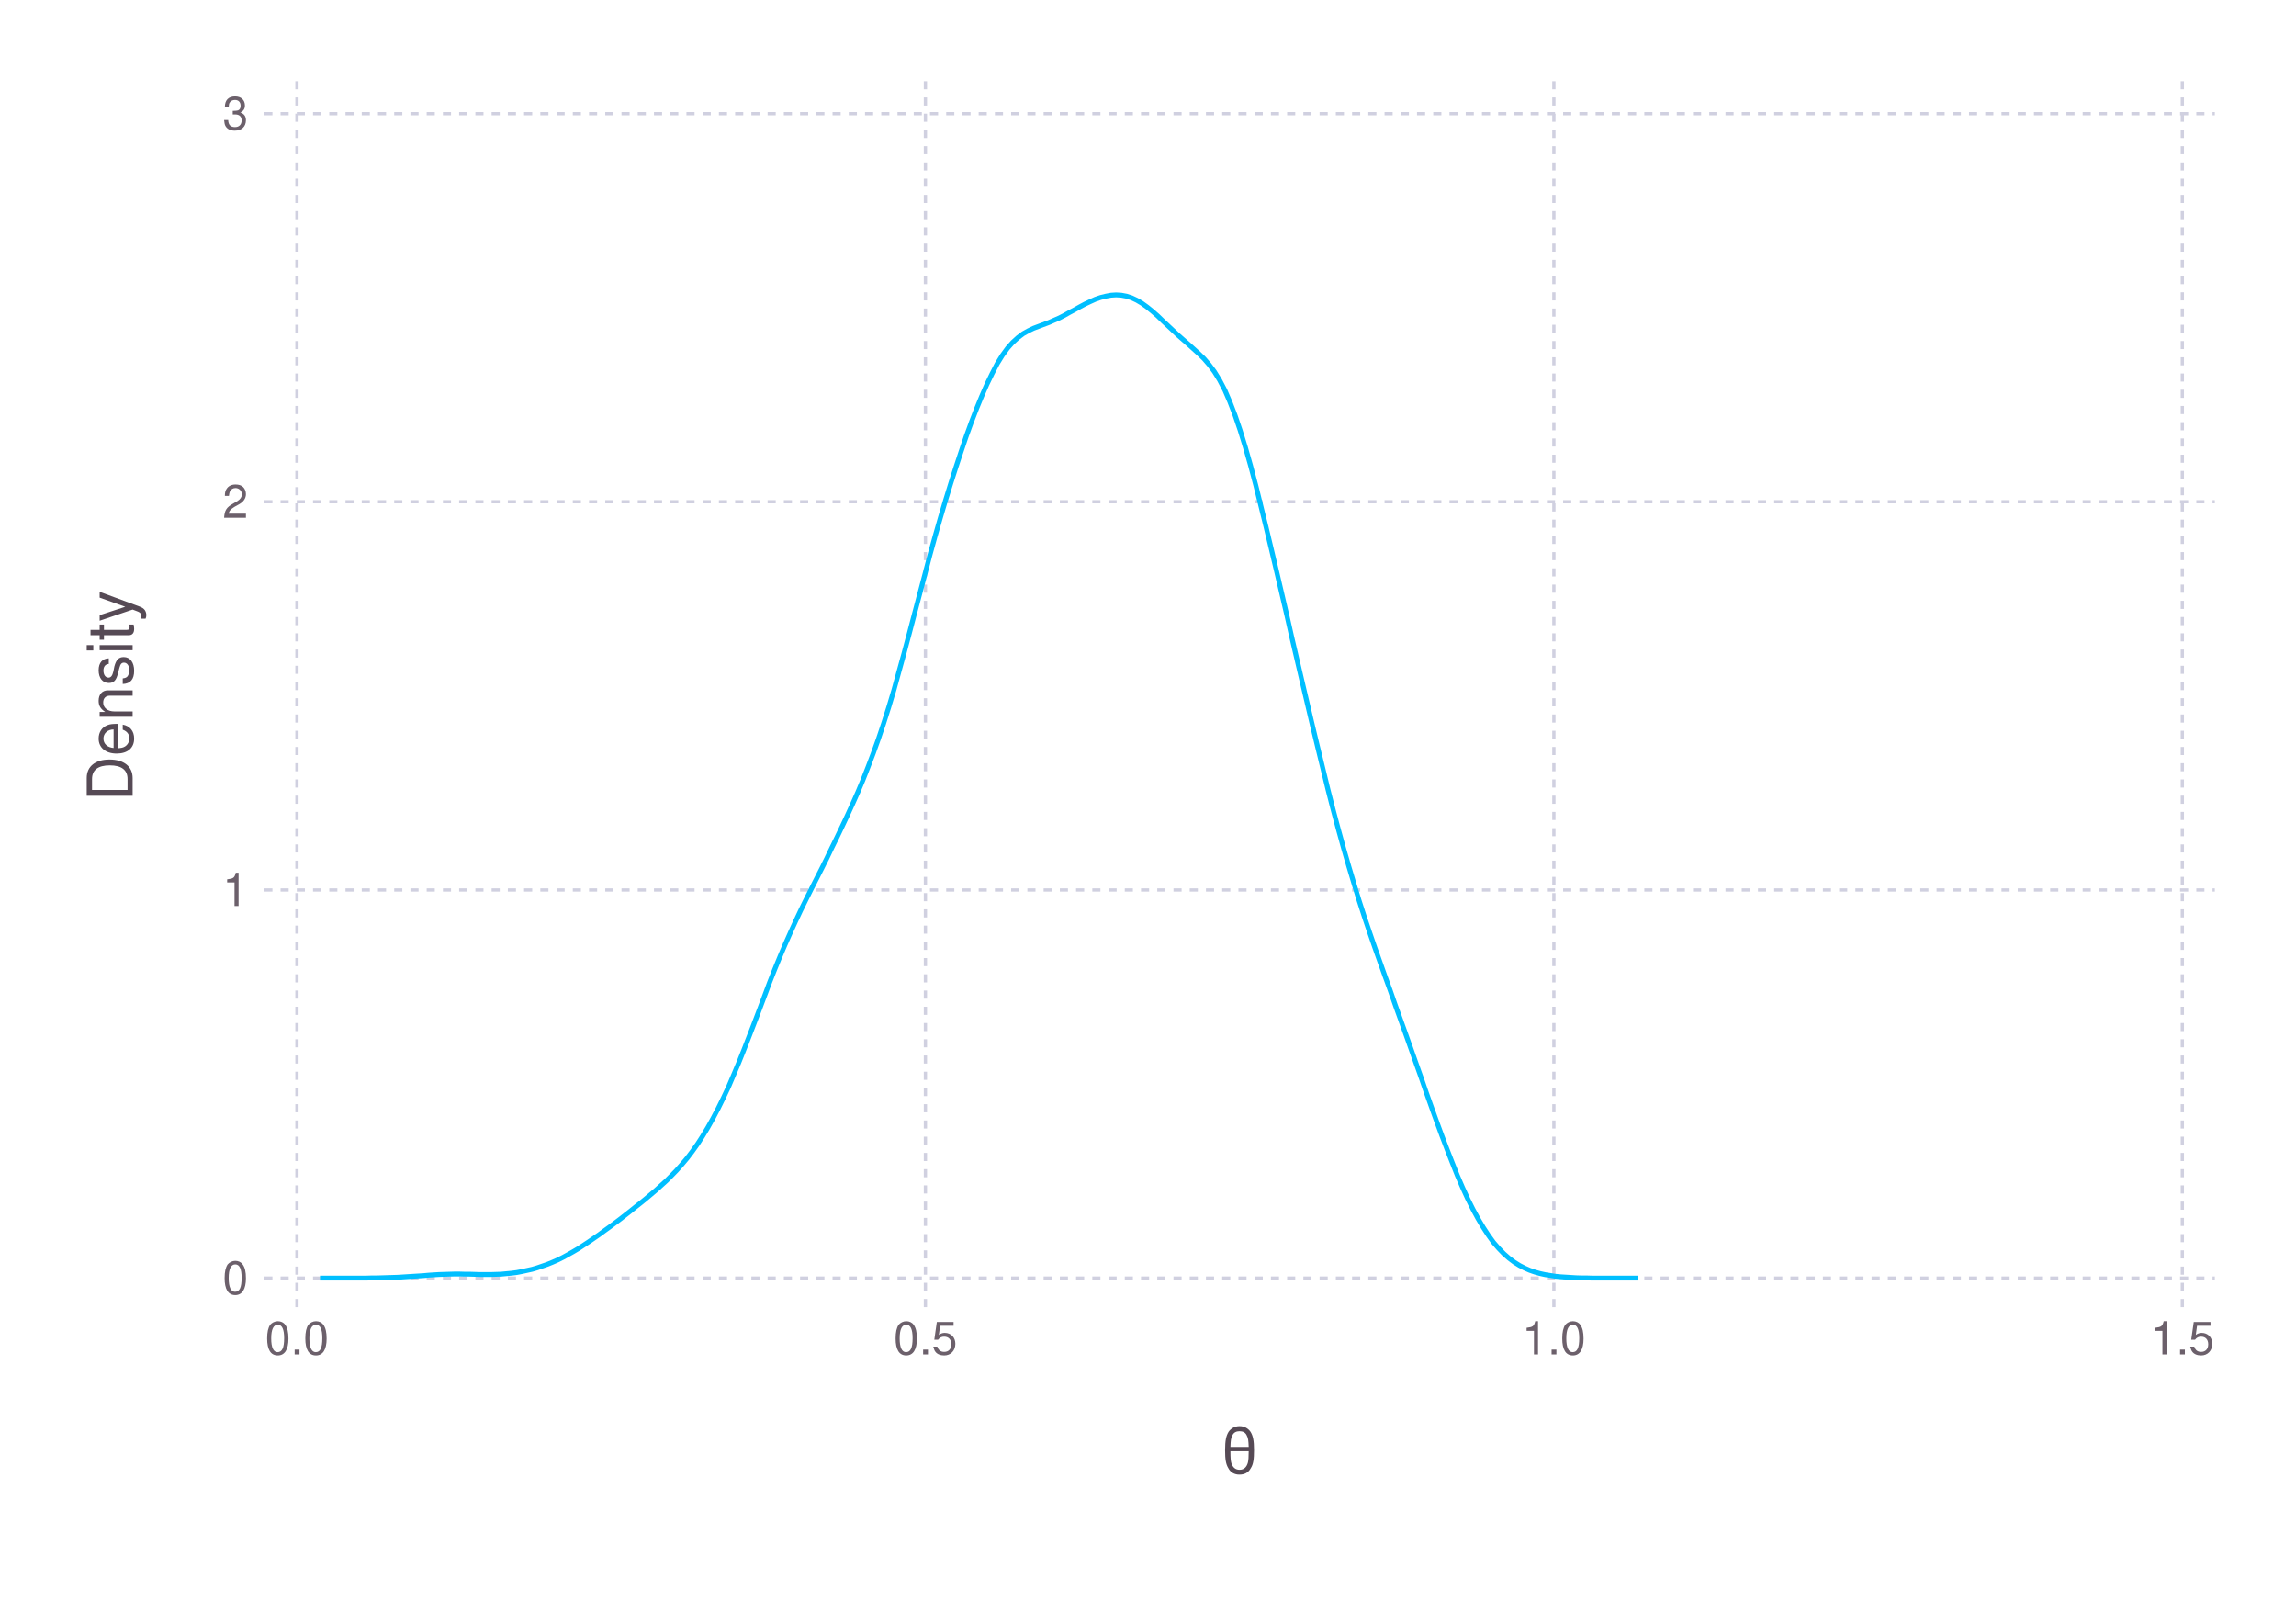
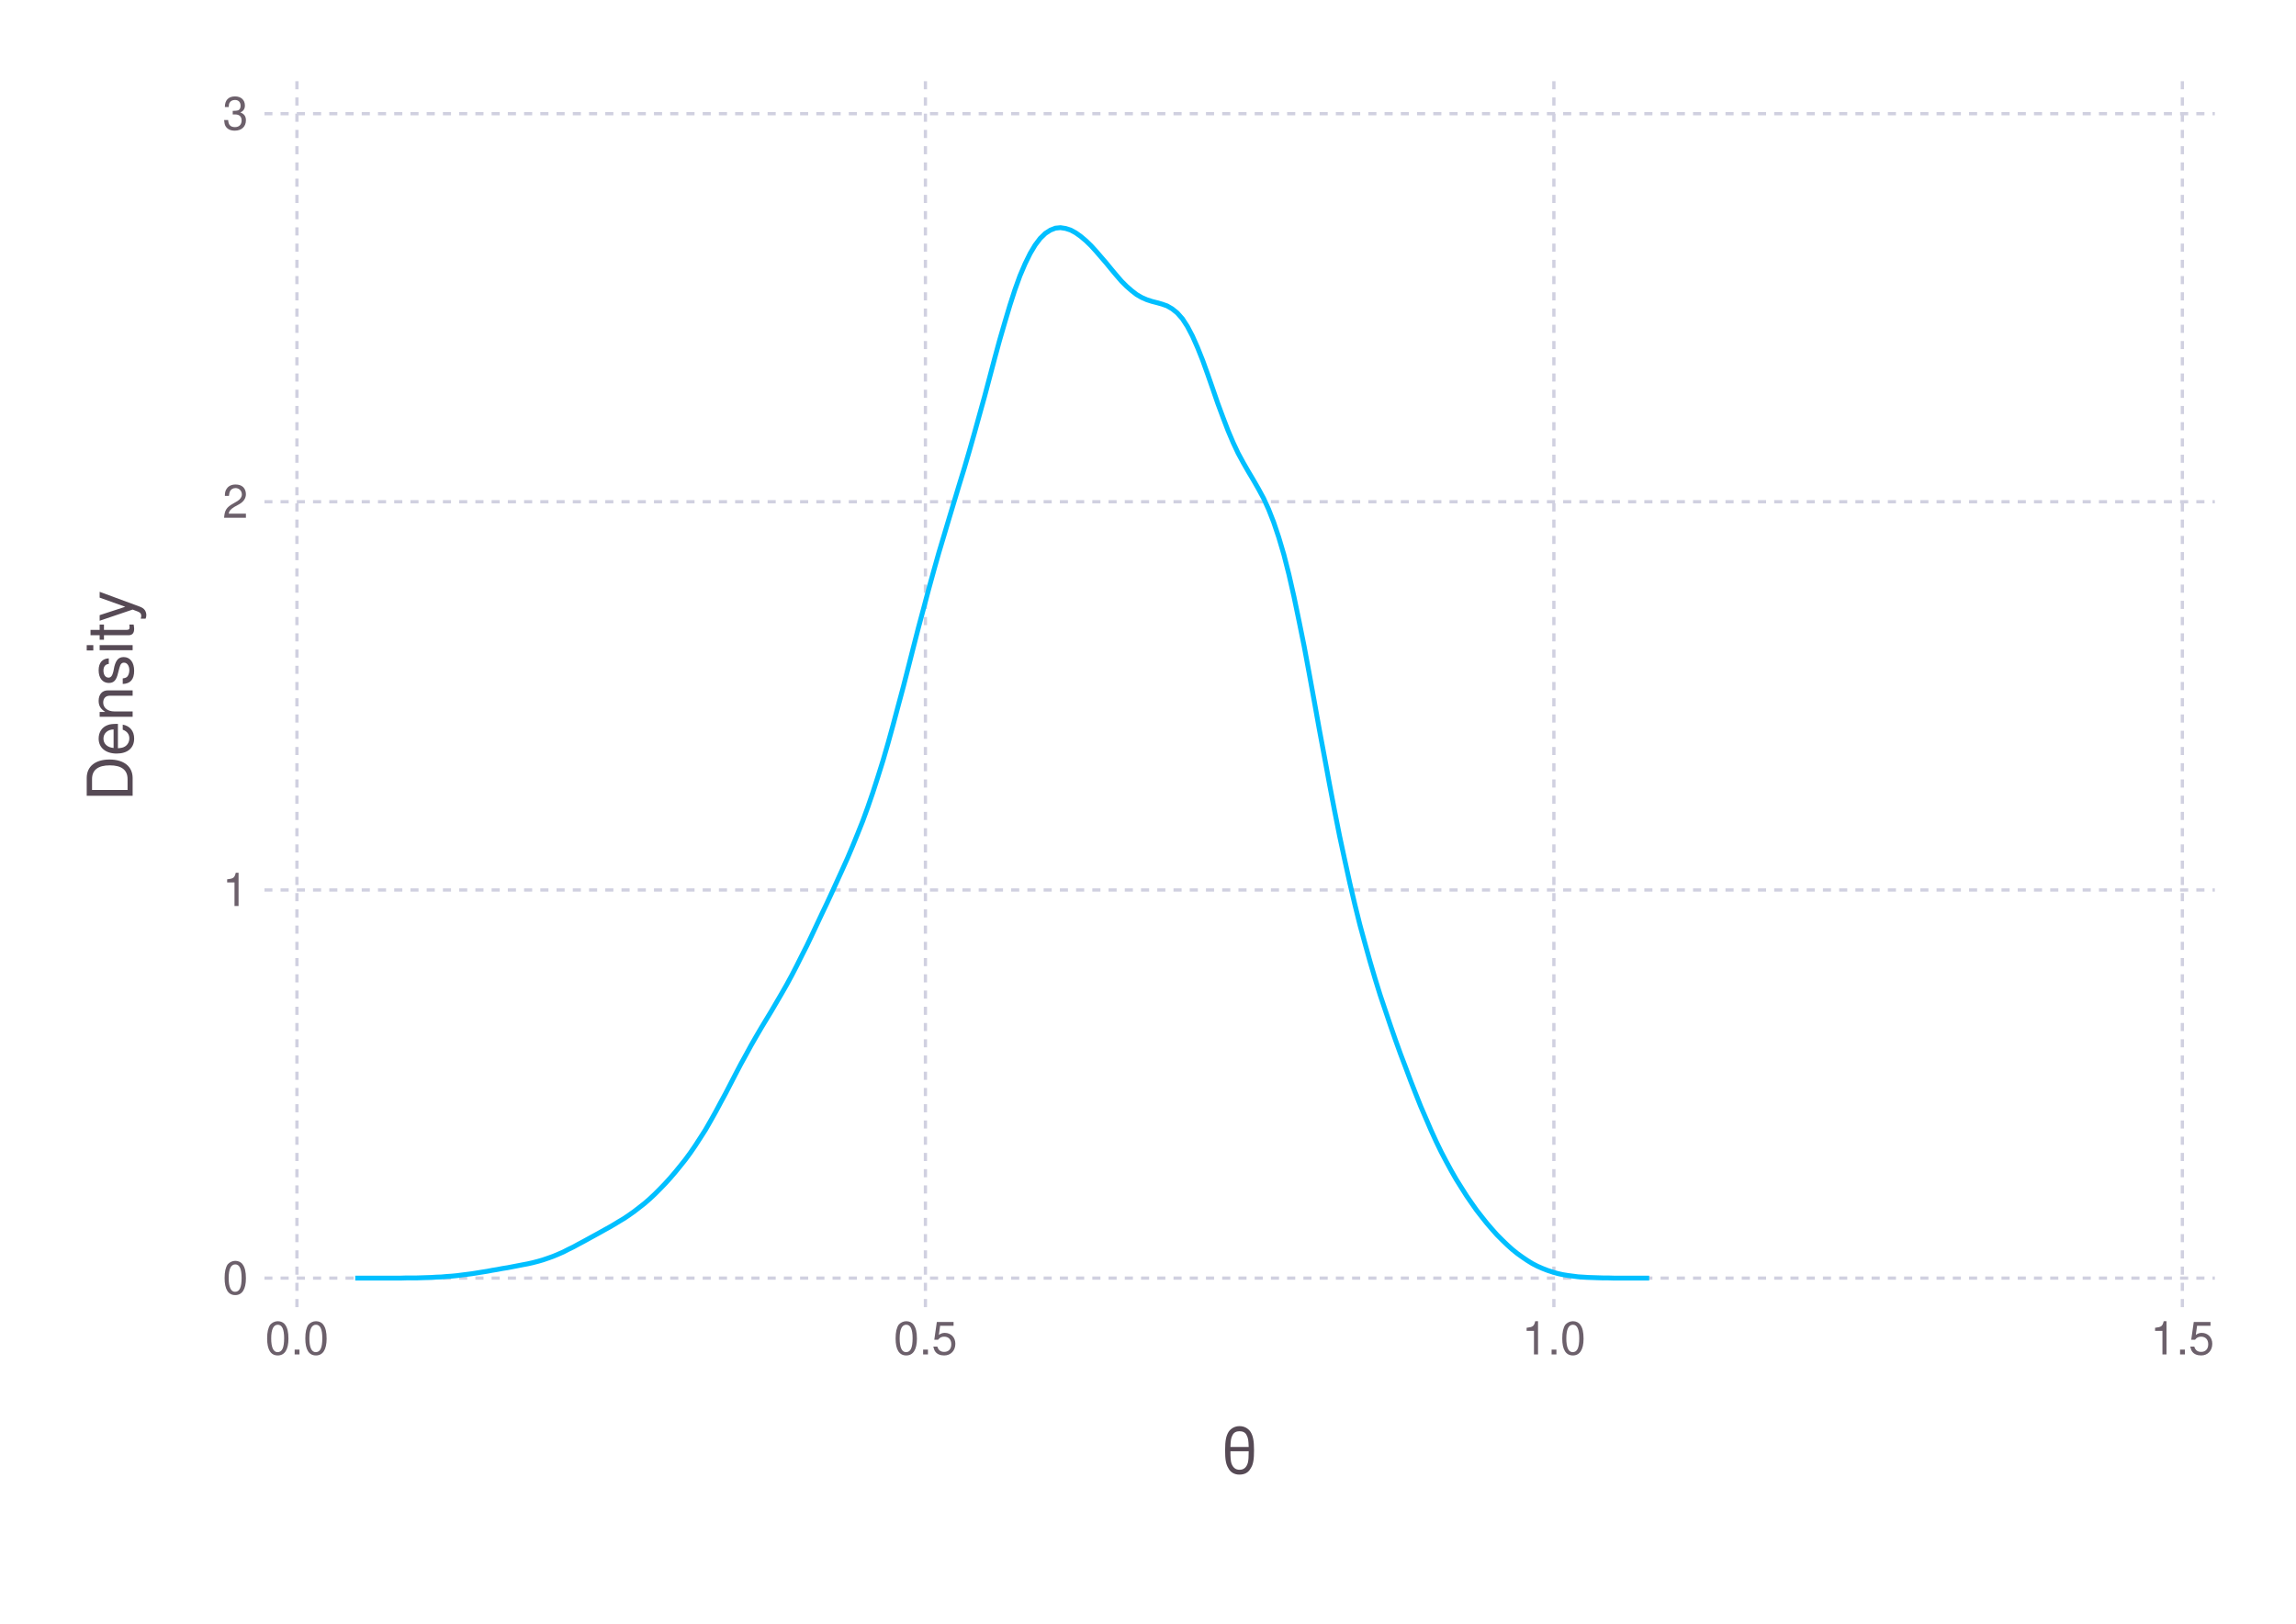
<svg xmlns="http://www.w3.org/2000/svg" version="1.2" width="141.42mm" height="100mm" viewBox="0 0 141.42 100" stroke="none" fill="#000000" stroke-width="0.3" font-size="3.88">
  <defs>
    <marker id="arrow" markerWidth="15" markerHeight="7" refX="5" refY="3.5" orient="auto" markerUnits="strokeWidth">
      <path d="M0,0 L15,3.5 L0,7 z" stroke="context-stroke" fill="context-stroke" />
    </marker>
  </defs>
-   <g class="plotroot xscalable yscalable" id="img-02688b54-1">
-     <g font-size="3.88" font-family="'PT Sans','Helvetica Neue','Helvetica',sans-serif" fill="#564A55" stroke="#000000" stroke-opacity="0.000" id="img-02688b54-2">
+   <g class="plotroot xscalable yscalable" id="img-bccd026b-1">
+     <g font-size="3.88" font-family="'PT Sans','Helvetica Neue','Helvetica',sans-serif" fill="#564A55" stroke="#000000" stroke-opacity="0.000" id="img-bccd026b-2">
      <g transform="translate(76.35,88.39)">
        <g class="primitive">
          <text text-anchor="middle" dy="0.6em">θ</text>
        </g>
      </g>
    </g>
-     <g class="guide xlabels" font-size="2.82" font-family="'PT Sans Caption','Helvetica Neue','Helvetica',sans-serif" fill="#6C606B" id="img-02688b54-3">
+     <g class="guide xlabels" font-size="2.82" font-family="'PT Sans Caption','Helvetica Neue','Helvetica',sans-serif" fill="#6C606B" id="img-bccd026b-3">
      <g transform="translate(18.29,81.72)">
        <g class="primitive">
          <text text-anchor="middle" dy="0.6em">0.0</text>
        </g>
      </g>
      <g transform="translate(57,81.72)">
        <g class="primitive">
          <text text-anchor="middle" dy="0.6em">0.5</text>
        </g>
      </g>
      <g transform="translate(95.71,81.72)">
        <g class="primitive">
          <text text-anchor="middle" dy="0.6em">1.0</text>
        </g>
      </g>
      <g transform="translate(134.42,81.72)">
        <g class="primitive">
          <text text-anchor="middle" dy="0.6em">1.5</text>
        </g>
      </g>
    </g>
-     <g clip-path="url(#img-02688b54-4)">
-       <g id="img-02688b54-5">
-         <g pointer-events="visible" stroke-width="0.3" fill="#000000" fill-opacity="0.000" stroke="#000000" stroke-opacity="0.000" class="guide background" id="img-02688b54-6">
-           <g transform="translate(76.35,42.86)" id="img-02688b54-7">
+     <g clip-path="url(#img-bccd026b-4)">
+       <g id="img-bccd026b-5">
+         <g pointer-events="visible" stroke-width="0.3" fill="#000000" fill-opacity="0.000" stroke="#000000" stroke-opacity="0.000" class="guide background" id="img-bccd026b-6">
+           <g transform="translate(76.35,42.86)" id="img-bccd026b-7">
            <path d="M-60.07,-37.86 L60.07,-37.86 60.07,37.86 -60.07,37.86  z" class="primitive" />
          </g>
        </g>
-         <g class="guide ygridlines xfixed" stroke-dasharray="0.5,0.5" stroke-width="0.2" stroke="#D0D0E0" id="img-02688b54-8">
-           <g transform="translate(76.35,78.71)" id="img-02688b54-9">
+         <g class="guide ygridlines xfixed" stroke-dasharray="0.5,0.5" stroke-width="0.2" stroke="#D0D0E0" id="img-bccd026b-8">
+           <g transform="translate(76.35,78.71)" id="img-bccd026b-9">
            <path fill="none" d="M-60.07,0 L60.07,0 " class="primitive" />
          </g>
-           <g transform="translate(76.35,54.81)" id="img-02688b54-10">
+           <g transform="translate(76.35,54.81)" id="img-bccd026b-10">
            <path fill="none" d="M-60.07,0 L60.07,0 " class="primitive" />
          </g>
-           <g transform="translate(76.35,30.9)" id="img-02688b54-11">
+           <g transform="translate(76.35,30.9)" id="img-bccd026b-11">
            <path fill="none" d="M-60.07,0 L60.07,0 " class="primitive" />
          </g>
-           <g transform="translate(76.35,7)" id="img-02688b54-12">
+           <g transform="translate(76.35,7)" id="img-bccd026b-12">
            <path fill="none" d="M-60.07,0 L60.07,0 " class="primitive" />
          </g>
        </g>
-         <g class="guide xgridlines yfixed" stroke-dasharray="0.5,0.5" stroke-width="0.2" stroke="#D0D0E0" id="img-02688b54-13">
-           <g transform="translate(18.29,42.86)" id="img-02688b54-14">
+         <g class="guide xgridlines yfixed" stroke-dasharray="0.5,0.5" stroke-width="0.2" stroke="#D0D0E0" id="img-bccd026b-13">
+           <g transform="translate(18.29,42.86)" id="img-bccd026b-14">
            <path fill="none" d="M0,-37.86 L0,37.86 " class="primitive" />
          </g>
-           <g transform="translate(57,42.86)" id="img-02688b54-15">
+           <g transform="translate(57,42.86)" id="img-bccd026b-15">
            <path fill="none" d="M0,-37.86 L0,37.86 " class="primitive" />
          </g>
-           <g transform="translate(95.71,42.86)" id="img-02688b54-16">
+           <g transform="translate(95.71,42.86)" id="img-bccd026b-16">
            <path fill="none" d="M0,-37.86 L0,37.86 " class="primitive" />
          </g>
-           <g transform="translate(134.42,42.86)" id="img-02688b54-17">
+           <g transform="translate(134.42,42.86)" id="img-bccd026b-17">
            <path fill="none" d="M0,-37.86 L0,37.86 " class="primitive" />
          </g>
        </g>
-         <g class="plotpanel" id="img-02688b54-18">
-           <g stroke-width="0.3" fill="#000000" fill-opacity="0.000" class="geometry" id="img-02688b54-19">
-             <g class="color_LCHab{Float32}(70.0f0,60.0f0,240.0f0)" stroke-dasharray="none" stroke="#00BFFF" id="img-02688b54-20">
-               <g transform="translate(60.31,56.01)" id="img-02688b54-21">
-                 <path fill="none" d="M-40.6,22.7 L-40.28,22.7 -39.96,22.7 -39.64,22.7 -39.33,22.7 -39.01,22.7 -38.69,22.7 -38.37,22.7 -38.05,22.7 -37.73,22.7 -37.42,22.69 -37.1,22.69 -36.78,22.68 -36.46,22.67 -36.14,22.66 -35.82,22.65 -35.5,22.63 -35.19,22.61 -34.87,22.59 -34.55,22.57 -34.23,22.55 -33.91,22.52 -33.59,22.5 -33.28,22.48 -32.96,22.47 -32.64,22.46 -32.32,22.45 -32,22.45 -31.68,22.46 -31.37,22.46 -31.05,22.47 -30.73,22.48 -30.41,22.48 -30.09,22.48 -29.77,22.47 -29.45,22.46 -29.14,22.43 -28.82,22.4 -28.5,22.36 -28.18,22.3 -27.86,22.23 -27.54,22.16 -27.23,22.07 -26.91,21.96 -26.59,21.85 -26.27,21.72 -25.95,21.58 -25.63,21.42 -25.32,21.25 -25,21.07 -24.68,20.88 -24.36,20.67 -24.04,20.46 -23.72,20.24 -23.4,20.02 -23.09,19.79 -22.77,19.56 -22.45,19.32 -22.13,19.08 -21.81,18.83 -21.49,18.58 -21.18,18.33 -20.86,18.08 -20.54,17.82 -20.22,17.55 -19.9,17.28 -19.58,16.99 -19.26,16.7 -18.95,16.39 -18.63,16.06 -18.31,15.7 -17.99,15.32 -17.67,14.9 -17.35,14.45 -17.04,13.97 -16.72,13.44 -16.4,12.87 -16.08,12.26 -15.76,11.61 -15.44,10.93 -15.13,10.2 -14.81,9.44 -14.49,8.64 -14.17,7.82 -13.85,6.99 -13.53,6.15 -13.21,5.3 -12.9,4.47 -12.58,3.66 -12.26,2.88 -11.94,2.13 -11.62,1.41 -11.3,0.71 -10.99,0.05 -10.67,-0.6 -10.35,-1.24 -10.03,-1.87 -9.71,-2.5 -9.39,-3.14 -9.08,-3.79 -8.76,-4.44 -8.44,-5.11 -8.12,-5.79 -7.8,-6.49 -7.48,-7.21 -7.16,-7.97 -6.85,-8.76 -6.53,-9.6 -6.21,-10.49 -5.89,-11.44 -5.57,-12.45 -5.25,-13.52 -4.94,-14.65 -4.62,-15.81 -4.3,-17.01 -3.98,-18.23 -3.66,-19.44 -3.34,-20.65 -3.03,-21.84 -2.71,-23 -2.39,-24.12 -2.07,-25.2 -1.75,-26.24 -1.43,-27.24 -1.11,-28.21 -0.8,-29.13 -0.48,-30.01 -0.16,-30.84 0.16,-31.62 0.48,-32.35 0.8,-33.01 1.11,-33.61 1.43,-34.13 1.75,-34.57 2.07,-34.93 2.39,-35.22 2.71,-35.46 3.03,-35.64 3.34,-35.79 3.66,-35.91 3.98,-36.03 4.3,-36.15 4.62,-36.29 4.94,-36.43 5.25,-36.59 5.57,-36.77 5.89,-36.94 6.21,-37.12 6.53,-37.29 6.85,-37.44 7.16,-37.58 7.48,-37.69 7.8,-37.77 8.12,-37.83 8.44,-37.85 8.76,-37.83 9.08,-37.77 9.39,-37.67 9.71,-37.52 10.03,-37.33 10.35,-37.1 10.67,-36.84 10.99,-36.56 11.3,-36.26 11.62,-35.96 11.94,-35.66 12.26,-35.36 12.58,-35.08 12.9,-34.8 13.21,-34.52 13.53,-34.23 13.85,-33.92 14.17,-33.55 14.49,-33.12 14.81,-32.6 15.13,-31.99 15.44,-31.27 15.76,-30.44 16.08,-29.5 16.4,-28.46 16.72,-27.33 17.04,-26.12 17.35,-24.86 17.67,-23.56 17.99,-22.22 18.31,-20.87 18.63,-19.5 18.95,-18.13 19.26,-16.75 19.58,-15.38 19.9,-14.01 20.22,-12.65 20.54,-11.29 20.86,-9.96 21.18,-8.65 21.49,-7.37 21.81,-6.12 22.13,-4.92 22.45,-3.76 22.77,-2.65 23.09,-1.58 23.4,-0.56 23.72,0.43 24.04,1.38 24.36,2.31 24.68,3.21 25,4.11 25.32,4.99 25.63,5.88 25.95,6.77 26.27,7.66 26.59,8.56 26.91,9.47 27.23,10.37 27.54,11.27 27.86,12.17 28.18,13.06 28.5,13.93 28.82,14.77 29.14,15.59 29.45,16.37 29.77,17.11 30.09,17.81 30.41,18.45 30.73,19.04 31.05,19.58 31.37,20.07 31.68,20.5 32,20.87 32.32,21.2 32.64,21.48 32.96,21.72 33.28,21.92 33.59,22.08 33.91,22.22 34.23,22.33 34.55,22.42 34.87,22.49 35.19,22.54 35.5,22.59 35.82,22.62 36.14,22.64 36.46,22.66 36.78,22.68 37.1,22.69 37.42,22.69 37.73,22.7 38.05,22.7 38.37,22.7 38.69,22.7 39.01,22.7 39.33,22.7 39.64,22.7 39.96,22.7 40.28,22.7 40.6,22.7 " class="primitive" />
+         <g class="plotpanel" id="img-bccd026b-18">
+           <g stroke-width="0.3" fill="#000000" fill-opacity="0.000" class="geometry" id="img-bccd026b-19">
+             <g class="color_LCHab{Float32}(70.0f0,60.0f0,240.0f0)" stroke-dasharray="none" stroke="#00BFFF" id="img-bccd026b-20">
+               <g transform="translate(61.73,55.58)" id="img-bccd026b-21">
+                 <path fill="none" d="M-39.85,23.13 L-39.54,23.13 -39.22,23.13 -38.91,23.13 -38.6,23.13 -38.29,23.13 -37.97,23.13 -37.66,23.13 -37.35,23.13 -37.04,23.13 -36.72,23.12 -36.41,23.12 -36.1,23.12 -35.79,23.11 -35.47,23.1 -35.16,23.09 -34.85,23.07 -34.54,23.06 -34.22,23.03 -33.91,23.01 -33.6,22.98 -33.29,22.94 -32.97,22.9 -32.66,22.86 -32.35,22.81 -32.04,22.76 -31.72,22.71 -31.41,22.65 -31.1,22.6 -30.79,22.54 -30.47,22.49 -30.16,22.43 -29.85,22.37 -29.54,22.31 -29.22,22.25 -28.91,22.18 -28.6,22.1 -28.29,22.01 -27.97,21.9 -27.66,21.79 -27.35,21.66 -27.03,21.52 -26.72,21.36 -26.41,21.21 -26.1,21.04 -25.78,20.87 -25.47,20.7 -25.16,20.53 -24.85,20.36 -24.53,20.18 -24.22,20.01 -23.91,19.83 -23.6,19.64 -23.28,19.45 -22.97,19.24 -22.66,19.02 -22.35,18.78 -22.03,18.53 -21.72,18.26 -21.41,17.97 -21.1,17.66 -20.78,17.33 -20.47,16.99 -20.16,16.63 -19.85,16.25 -19.53,15.85 -19.22,15.43 -18.91,14.98 -18.6,14.5 -18.28,14 -17.97,13.46 -17.66,12.91 -17.35,12.33 -17.03,11.74 -16.72,11.14 -16.41,10.54 -16.1,9.95 -15.78,9.37 -15.47,8.8 -15.16,8.26 -14.85,7.73 -14.53,7.2 -14.22,6.69 -13.91,6.16 -13.6,5.63 -13.28,5.07 -12.97,4.5 -12.66,3.9 -12.35,3.28 -12.03,2.65 -11.72,2 -11.41,1.34 -11.1,0.68 -10.78,0.01 -10.47,-0.66 -10.16,-1.34 -9.85,-2.02 -9.53,-2.73 -9.22,-3.46 -8.91,-4.22 -8.59,-5.02 -8.28,-5.87 -7.97,-6.77 -7.66,-7.73 -7.34,-8.75 -7.03,-9.82 -6.72,-10.94 -6.41,-12.1 -6.09,-13.29 -5.78,-14.5 -5.47,-15.72 -5.16,-16.93 -4.84,-18.12 -4.53,-19.29 -4.22,-20.42 -3.91,-21.52 -3.59,-22.59 -3.28,-23.63 -2.97,-24.66 -2.66,-25.69 -2.34,-26.73 -2.03,-27.79 -1.72,-28.88 -1.41,-30 -1.09,-31.15 -0.78,-32.32 -0.47,-33.49 -0.16,-34.63 0.16,-35.73 0.47,-36.77 0.78,-37.73 1.09,-38.59 1.41,-39.34 1.72,-39.97 2.03,-40.49 2.34,-40.9 2.66,-41.21 2.97,-41.41 3.28,-41.53 3.59,-41.56 3.91,-41.51 4.22,-41.41 4.53,-41.24 4.84,-41.02 5.16,-40.75 5.47,-40.45 5.78,-40.11 6.09,-39.75 6.41,-39.38 6.72,-39 7.03,-38.63 7.34,-38.27 7.66,-37.95 7.97,-37.68 8.28,-37.44 8.59,-37.26 8.91,-37.12 9.22,-37.02 9.53,-36.94 9.85,-36.85 10.16,-36.74 10.47,-36.56 10.78,-36.31 11.1,-35.95 11.41,-35.47 11.72,-34.88 12.03,-34.18 12.35,-33.38 12.66,-32.52 12.97,-31.63 13.28,-30.73 13.6,-29.87 13.91,-29.06 14.22,-28.33 14.53,-27.67 14.85,-27.08 15.16,-26.54 15.47,-26.02 15.78,-25.48 16.1,-24.89 16.41,-24.21 16.72,-23.42 17.03,-22.5 17.35,-21.42 17.66,-20.2 17.97,-18.84 18.28,-17.35 18.6,-15.77 18.91,-14.1 19.22,-12.4 19.53,-10.67 19.85,-8.96 20.16,-7.28 20.47,-5.66 20.78,-4.1 21.1,-2.61 21.41,-1.2 21.72,0.12 22.03,1.37 22.35,2.54 22.66,3.65 22.97,4.7 23.28,5.7 23.6,6.65 23.91,7.57 24.22,8.46 24.53,9.32 24.85,10.16 25.16,10.99 25.47,11.78 25.78,12.56 26.1,13.3 26.41,14.02 26.72,14.7 27.03,15.34 27.35,15.95 27.66,16.52 27.97,17.06 28.29,17.57 28.6,18.06 28.91,18.51 29.22,18.95 29.54,19.36 29.85,19.75 30.16,20.11 30.47,20.46 30.79,20.78 31.1,21.08 31.41,21.36 31.72,21.61 32.04,21.84 32.35,22.05 32.66,22.24 32.97,22.4 33.29,22.54 33.6,22.66 33.91,22.76 34.22,22.85 34.54,22.92 34.85,22.97 35.16,23.01 35.47,23.05 35.79,23.07 36.1,23.09 36.41,23.1 36.72,23.11 37.04,23.12 37.35,23.12 37.66,23.13 37.97,23.13 38.29,23.13 38.6,23.13 38.91,23.13 39.22,23.13 39.54,23.13 39.85,23.13 " class="primitive" />
              </g>
            </g>
          </g>
        </g>
      </g>
    </g>
-     <g class="guide ylabels" font-size="2.82" font-family="'PT Sans Caption','Helvetica Neue','Helvetica',sans-serif" fill="#6C606B" id="img-02688b54-22">
-       <g transform="translate(15.28,78.71)" id="img-02688b54-23">
+     <g class="guide ylabels" font-size="2.82" font-family="'PT Sans Caption','Helvetica Neue','Helvetica',sans-serif" fill="#6C606B" id="img-bccd026b-22">
+       <g transform="translate(15.28,78.71)" id="img-bccd026b-23">
        <g class="primitive">
          <text text-anchor="end" dy="0.35em">0</text>
        </g>
      </g>
-       <g transform="translate(15.28,54.81)" id="img-02688b54-24">
+       <g transform="translate(15.28,54.81)" id="img-bccd026b-24">
        <g class="primitive">
          <text text-anchor="end" dy="0.35em">1</text>
        </g>
      </g>
-       <g transform="translate(15.28,30.9)" id="img-02688b54-25">
+       <g transform="translate(15.28,30.9)" id="img-bccd026b-25">
        <g class="primitive">
          <text text-anchor="end" dy="0.35em">2</text>
        </g>
      </g>
-       <g transform="translate(15.28,7)" id="img-02688b54-26">
+       <g transform="translate(15.28,7)" id="img-bccd026b-26">
        <g class="primitive">
          <text text-anchor="end" dy="0.35em">3</text>
        </g>
      </g>
    </g>
-     <g font-size="3.88" font-family="'PT Sans','Helvetica Neue','Helvetica',sans-serif" fill="#564A55" stroke="#000000" stroke-opacity="0.000" id="img-02688b54-27">
-       <g transform="translate(8.81,40.86)" id="img-02688b54-28">
+     <g font-size="3.88" font-family="'PT Sans','Helvetica Neue','Helvetica',sans-serif" fill="#564A55" stroke="#000000" stroke-opacity="0.000" id="img-bccd026b-27">
+       <g transform="translate(8.81,40.86)" id="img-bccd026b-28">
        <g class="primitive">
          <text text-anchor="middle" dy="0.35em" transform="rotate(-90,0, 2)">Density</text>
        </g>
      </g>
    </g>
  </g>
  <defs>
-     <clipPath id="img-02688b54-4">
+     <clipPath id="img-bccd026b-4">
      <path d="M16.29,5 L136.42,5 136.42,80.72 16.29,80.72 " />
    </clipPath>
  </defs>
</svg>
